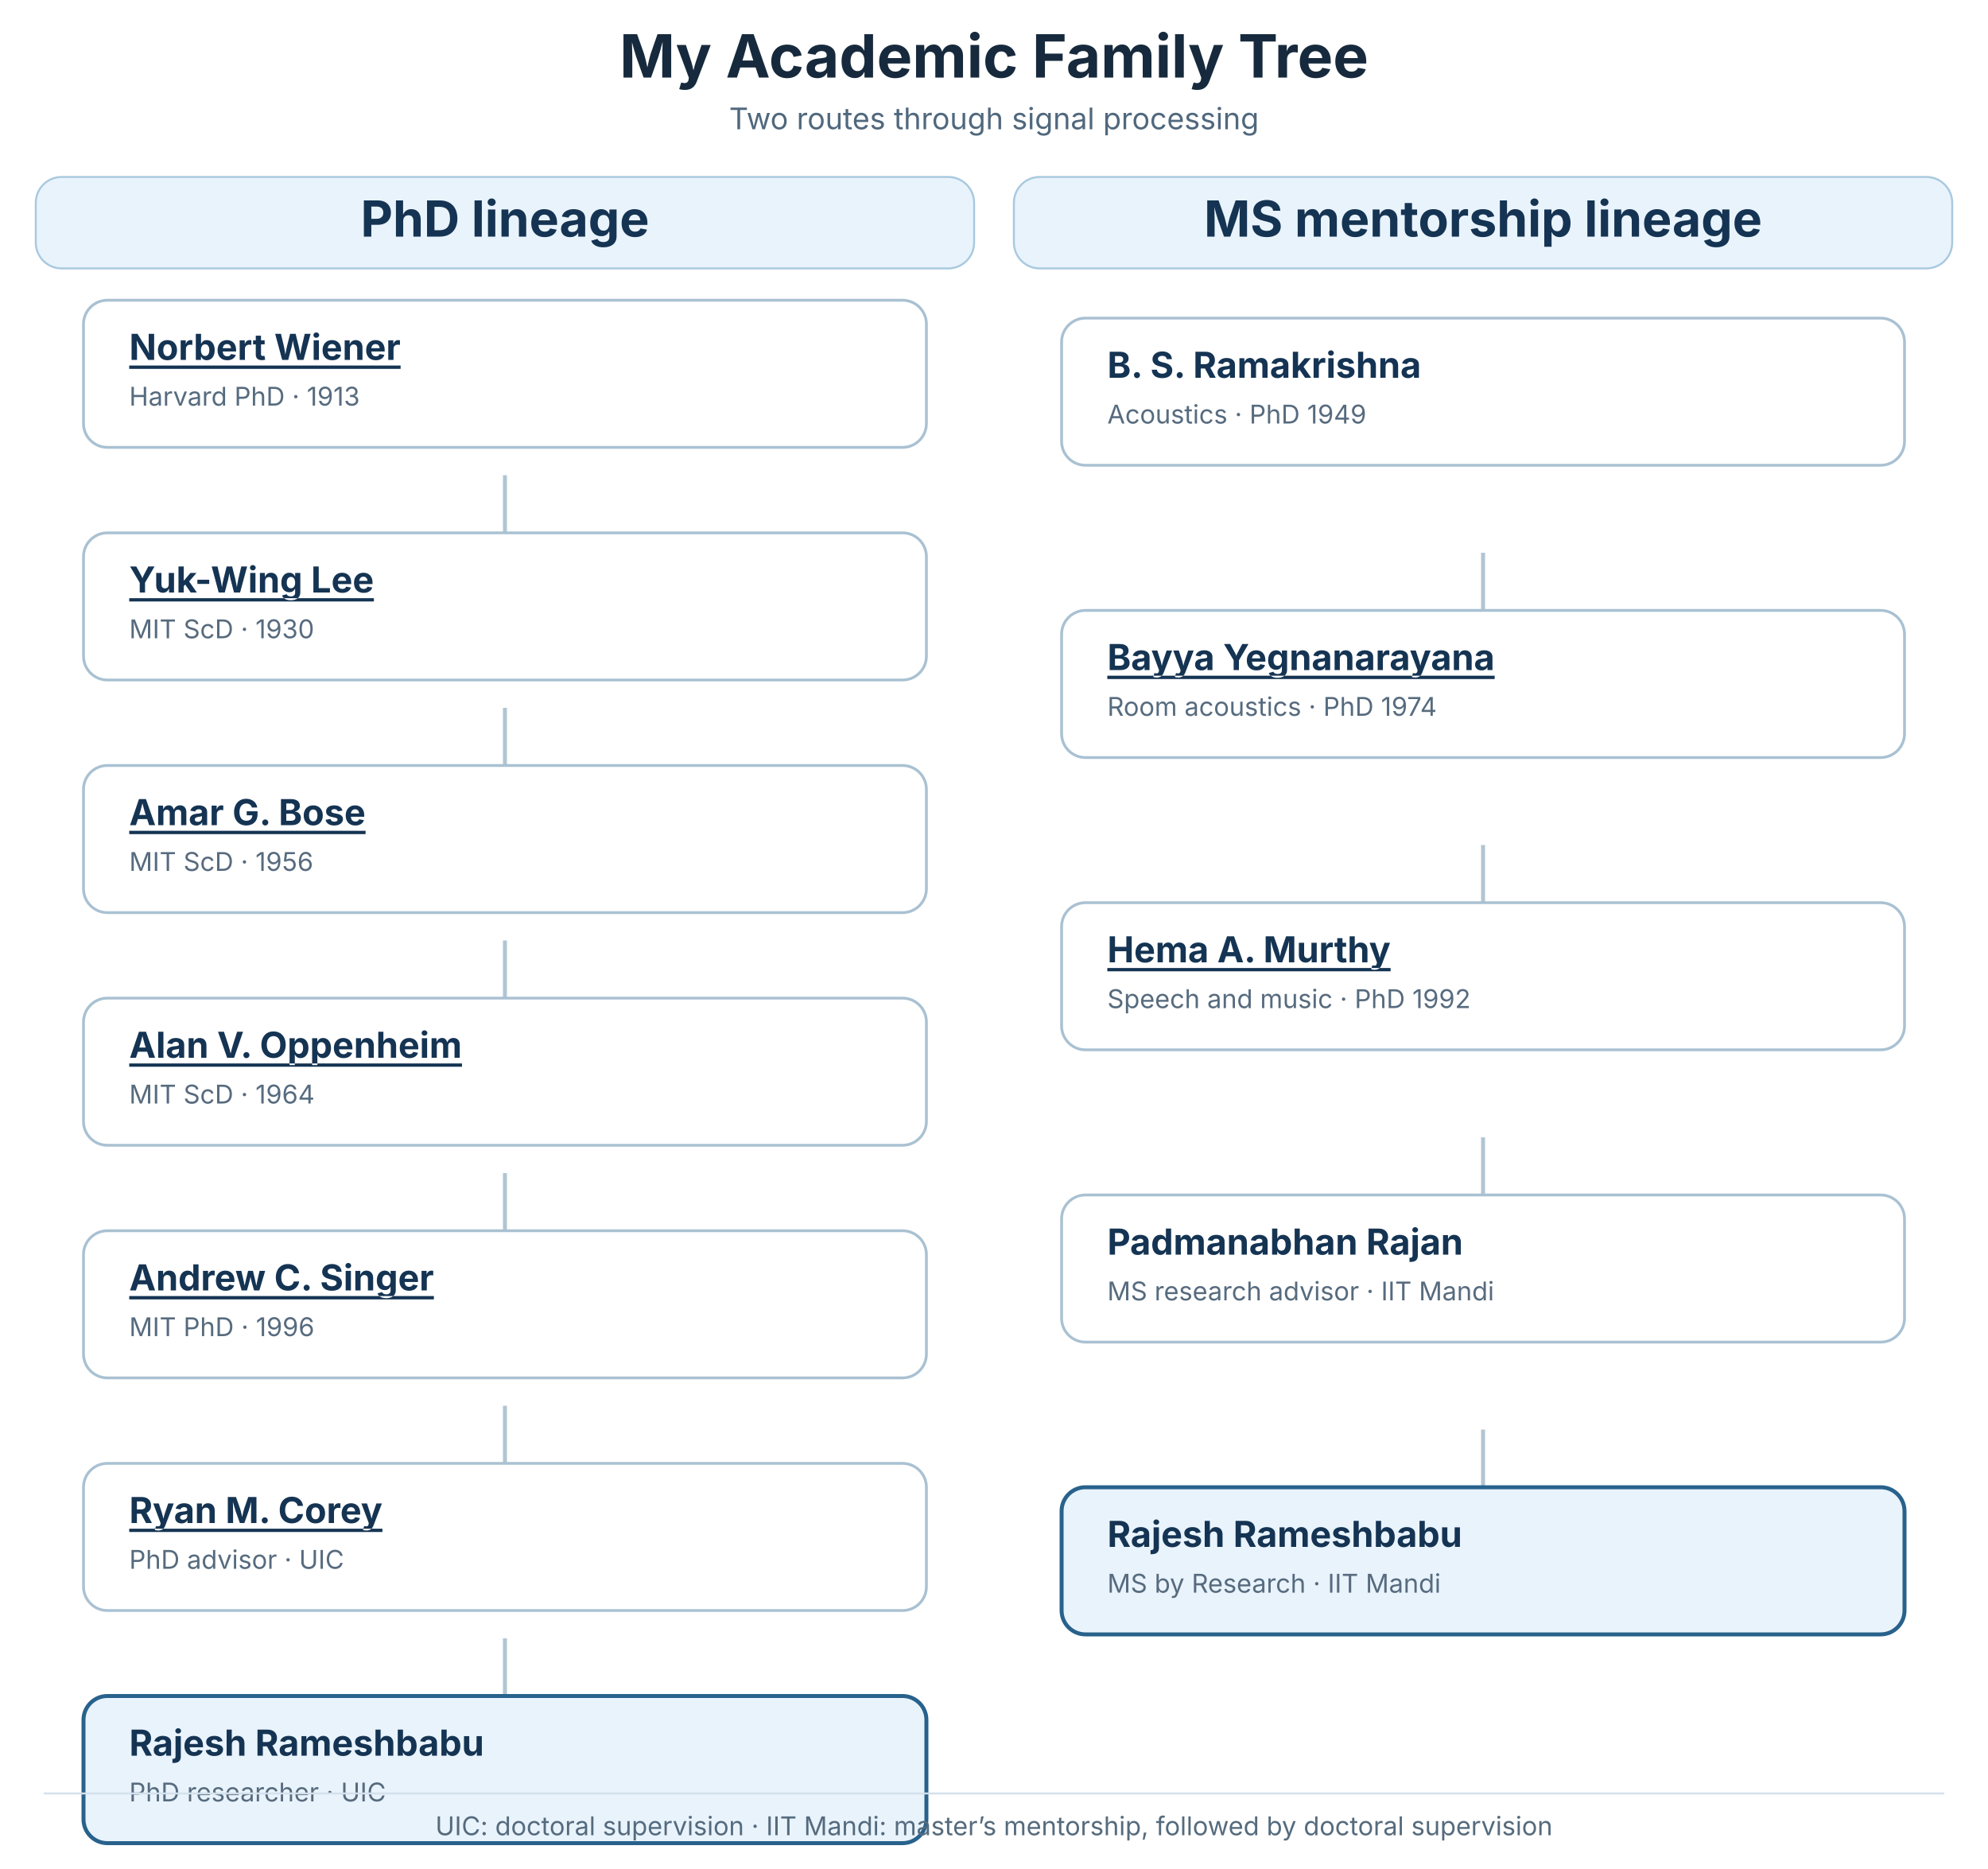
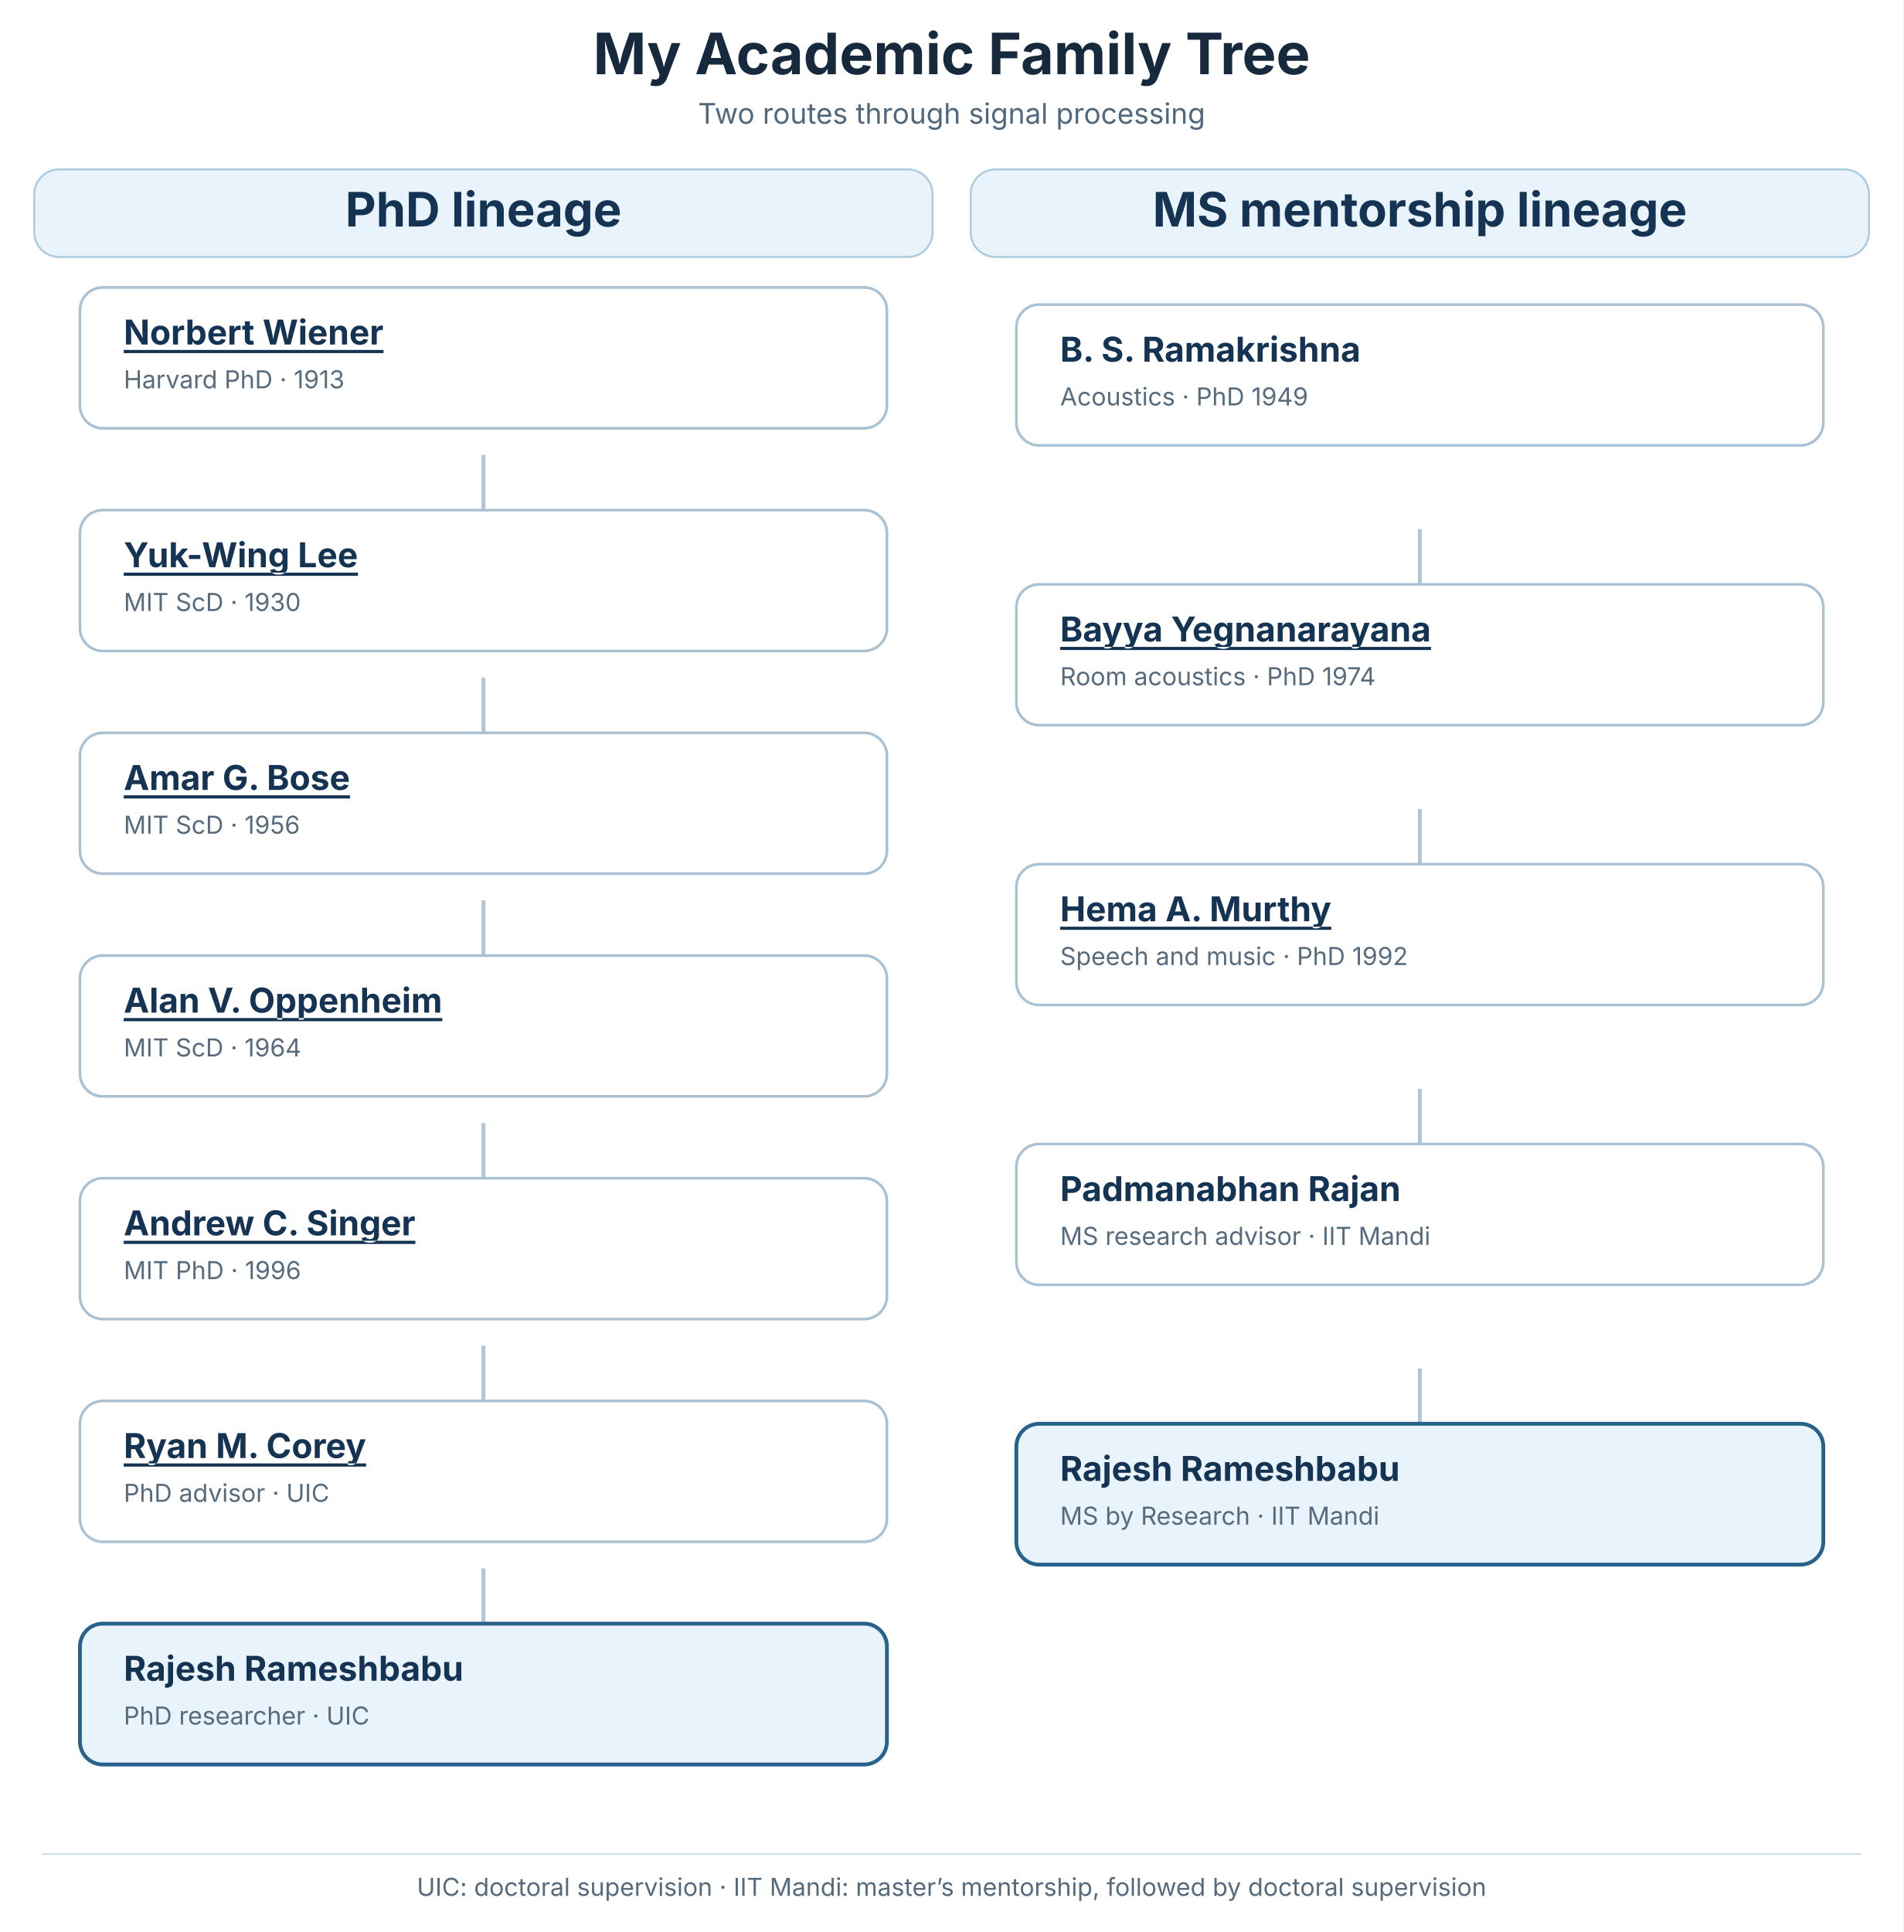
- <svg xmlns="http://www.w3.org/2000/svg" viewBox="0 0 1000 940" role="img" aria-labelledby="title desc">
+ <svg xmlns="http://www.w3.org/2000/svg" viewBox="0 0 1000 1015" role="img" aria-labelledby="title desc">
  <style>
text{font-family:system-ui,-apple-system,BlinkMacSystemFont,"Segoe UI",sans-serif}
.heading{font-size:25px;font-weight:700;fill:#153453}
.sub{font-size:15px;fill:#50687d}
.name{font-size:18px;font-weight:650;fill:#153453}
.detail{font-size:13px;fill:#576b7e}
.line{stroke:#b1c5d4;stroke-width:2}
.node{fill:#fff;stroke:#a9c1d2;stroke-width:1.4}
.me{fill:#e9f3fc;stroke:#28628c;stroke-width:2}
a .name{text-decoration:underline;text-decoration-color:#a8bfce}
a:focus .node,a:hover .node{stroke:#1267a7;stroke-width:2.5}
</style>
-   <rect width="1000" height="940" fill="#fff" />
+   <rect width="1000" height="1015" fill="#fff" />
  <text x="500" y="39" text-anchor="middle" font-size="30" font-weight="750" fill="#172a3d">My Academic Family Tree</text>
  <text x="500" y="65" text-anchor="middle" class="sub">Two routes through signal processing</text>
  <rect x="18" y="89" rx="13" width="472" height="46" fill="#e9f3fc" stroke="#a9c9df" />
  <text x="254" y="119" class="heading" text-anchor="middle">PhD lineage</text>
  <a href="https://en.wikipedia.org/wiki/Norbert_Wiener" target="_blank">
    <rect x="42" y="151" width="424" height="74" rx="12" class="node" />
    <text x="65" y="181" class="name">Norbert Wiener</text>
    <text x="65" y="204" class="detail">Harvard PhD · 1913</text>
  </a>
  <line x1="254" y1="239" x2="254" y2="268" class="line" />
  <a href="https://en.wikipedia.org/wiki/Yuk-Wing_Lee" target="_blank">
    <rect x="42" y="268" width="424" height="74" rx="12" class="node" />
    <text x="65" y="298" class="name">Yuk-Wing Lee</text>
    <text x="65" y="321" class="detail">MIT ScD · 1930</text>
  </a>
  <line x1="254" y1="356" x2="254" y2="385" class="line" />
  <a href="https://bosefellows.mit.edu/drbose/" target="_blank">
    <rect x="42" y="385" width="424" height="74" rx="12" class="node" />
    <text x="65" y="415" class="name">Amar G. Bose</text>
    <text x="65" y="438" class="detail">MIT ScD · 1956</text>
  </a>
  <line x1="254" y1="473" x2="254" y2="502" class="line" />
  <a href="https://ethw.org/Oral-History:Alan_Oppenheim" target="_blank">
    <rect x="42" y="502" width="424" height="74" rx="12" class="node" />
    <text x="65" y="532" class="name">Alan V. Oppenheim</text>
    <text x="65" y="555" class="detail">MIT ScD · 1964</text>
  </a>
  <line x1="254" y1="590" x2="254" y2="619" class="line" />
  <a href="https://ece.illinois.edu/about/directory/faculty/acsinger" target="_blank">
    <rect x="42" y="619" width="424" height="74" rx="12" class="node" />
    <text x="65" y="649" class="name">Andrew C. Singer</text>
    <text x="65" y="672" class="detail">MIT PhD · 1996</text>
  </a>
  <line x1="254" y1="707" x2="254" y2="736" class="line" />
  <a href="https://www.ryan-corey.com/" target="_blank">
    <rect x="42" y="736" width="424" height="74" rx="12" class="node" />
    <text x="65" y="766" class="name">Ryan M. Corey</text>
    <text x="65" y="789" class="detail">PhD advisor · UIC</text>
  </a>
  <line x1="254" y1="824" x2="254" y2="853" class="line" />
  <rect x="42" y="853" width="424" height="74" rx="12" class="me" />
  <text x="65" y="883" class="name">Rajesh Rameshbabu</text>
  <text x="65" y="906" class="detail">PhD researcher · UIC</text>
  <rect x="510" y="89" rx="13" width="472" height="46" fill="#e9f3fc" stroke="#a9c9df" />
  <text x="746" y="119" class="heading" text-anchor="middle">MS mentorship lineage</text>
  <rect x="534" y="160" width="424" height="74" rx="12" class="node" />
  <text x="557" y="190" class="name">B. S. Ramakrishna</text>
  <text x="557" y="213" class="detail">Acoustics · PhD 1949</text>
  <line x1="746" y1="278" x2="746" y2="307" class="line" />
  <a href="https://signalprocessingsociety.org/index.php/newsletter/2021/02/interview-prof-b-yegnanarayana-insa-senior-scientist-iiit-hyderabad-india" target="_blank">
    <rect x="534" y="307" width="424" height="74" rx="12" class="node" />
    <text x="557" y="337" class="name">Bayya Yegnanarayana</text>
    <text x="557" y="360" class="detail">Room acoustics · PhD 1974</text>
  </a>
  <line x1="746" y1="425" x2="746" y2="454" class="line" />
  <a href="https://signalprocessingsociety.org/our-story/news-updates/2020/09/series-highlight-women-signal-processing-dr-hema-murthy" target="_blank">
    <rect x="534" y="454" width="424" height="74" rx="12" class="node" />
    <text x="557" y="484" class="name">Hema A. Murthy</text>
    <text x="557" y="507" class="detail">Speech and music · PhD 1992</text>
  </a>
  <line x1="746" y1="572" x2="746" y2="601" class="line" />
  <rect x="534" y="601" width="424" height="74" rx="12" class="node" />
  <text x="557" y="631" class="name">Padmanabhan Rajan</text>
  <text x="557" y="654" class="detail">MS research advisor · IIT Mandi</text>
  <line x1="746" y1="719" x2="746" y2="748" class="line" />
  <rect x="534" y="748" width="424" height="74" rx="12" class="me" />
  <text x="557" y="778" class="name">Rajesh Rameshbabu</text>
  <text x="557" y="801" class="detail">MS by Research · IIT Mandi</text>
-   <line x1="22" x2="978" y1="902" y2="902" stroke="#d3e1eb" />
-   <text x="500" y="923" text-anchor="middle" font-size="13" fill="#556b7d">UIC: doctoral supervision · IIT Mandi: master’s mentorship, followed by doctoral supervision</text>
+   <line x1="22" x2="978" y1="974" y2="974" stroke="#d3e1eb" />
+   <text x="500" y="996" text-anchor="middle" font-size="13" fill="#556b7d">UIC: doctoral supervision · IIT Mandi: master’s mentorship, followed by doctoral supervision</text>
</svg>
